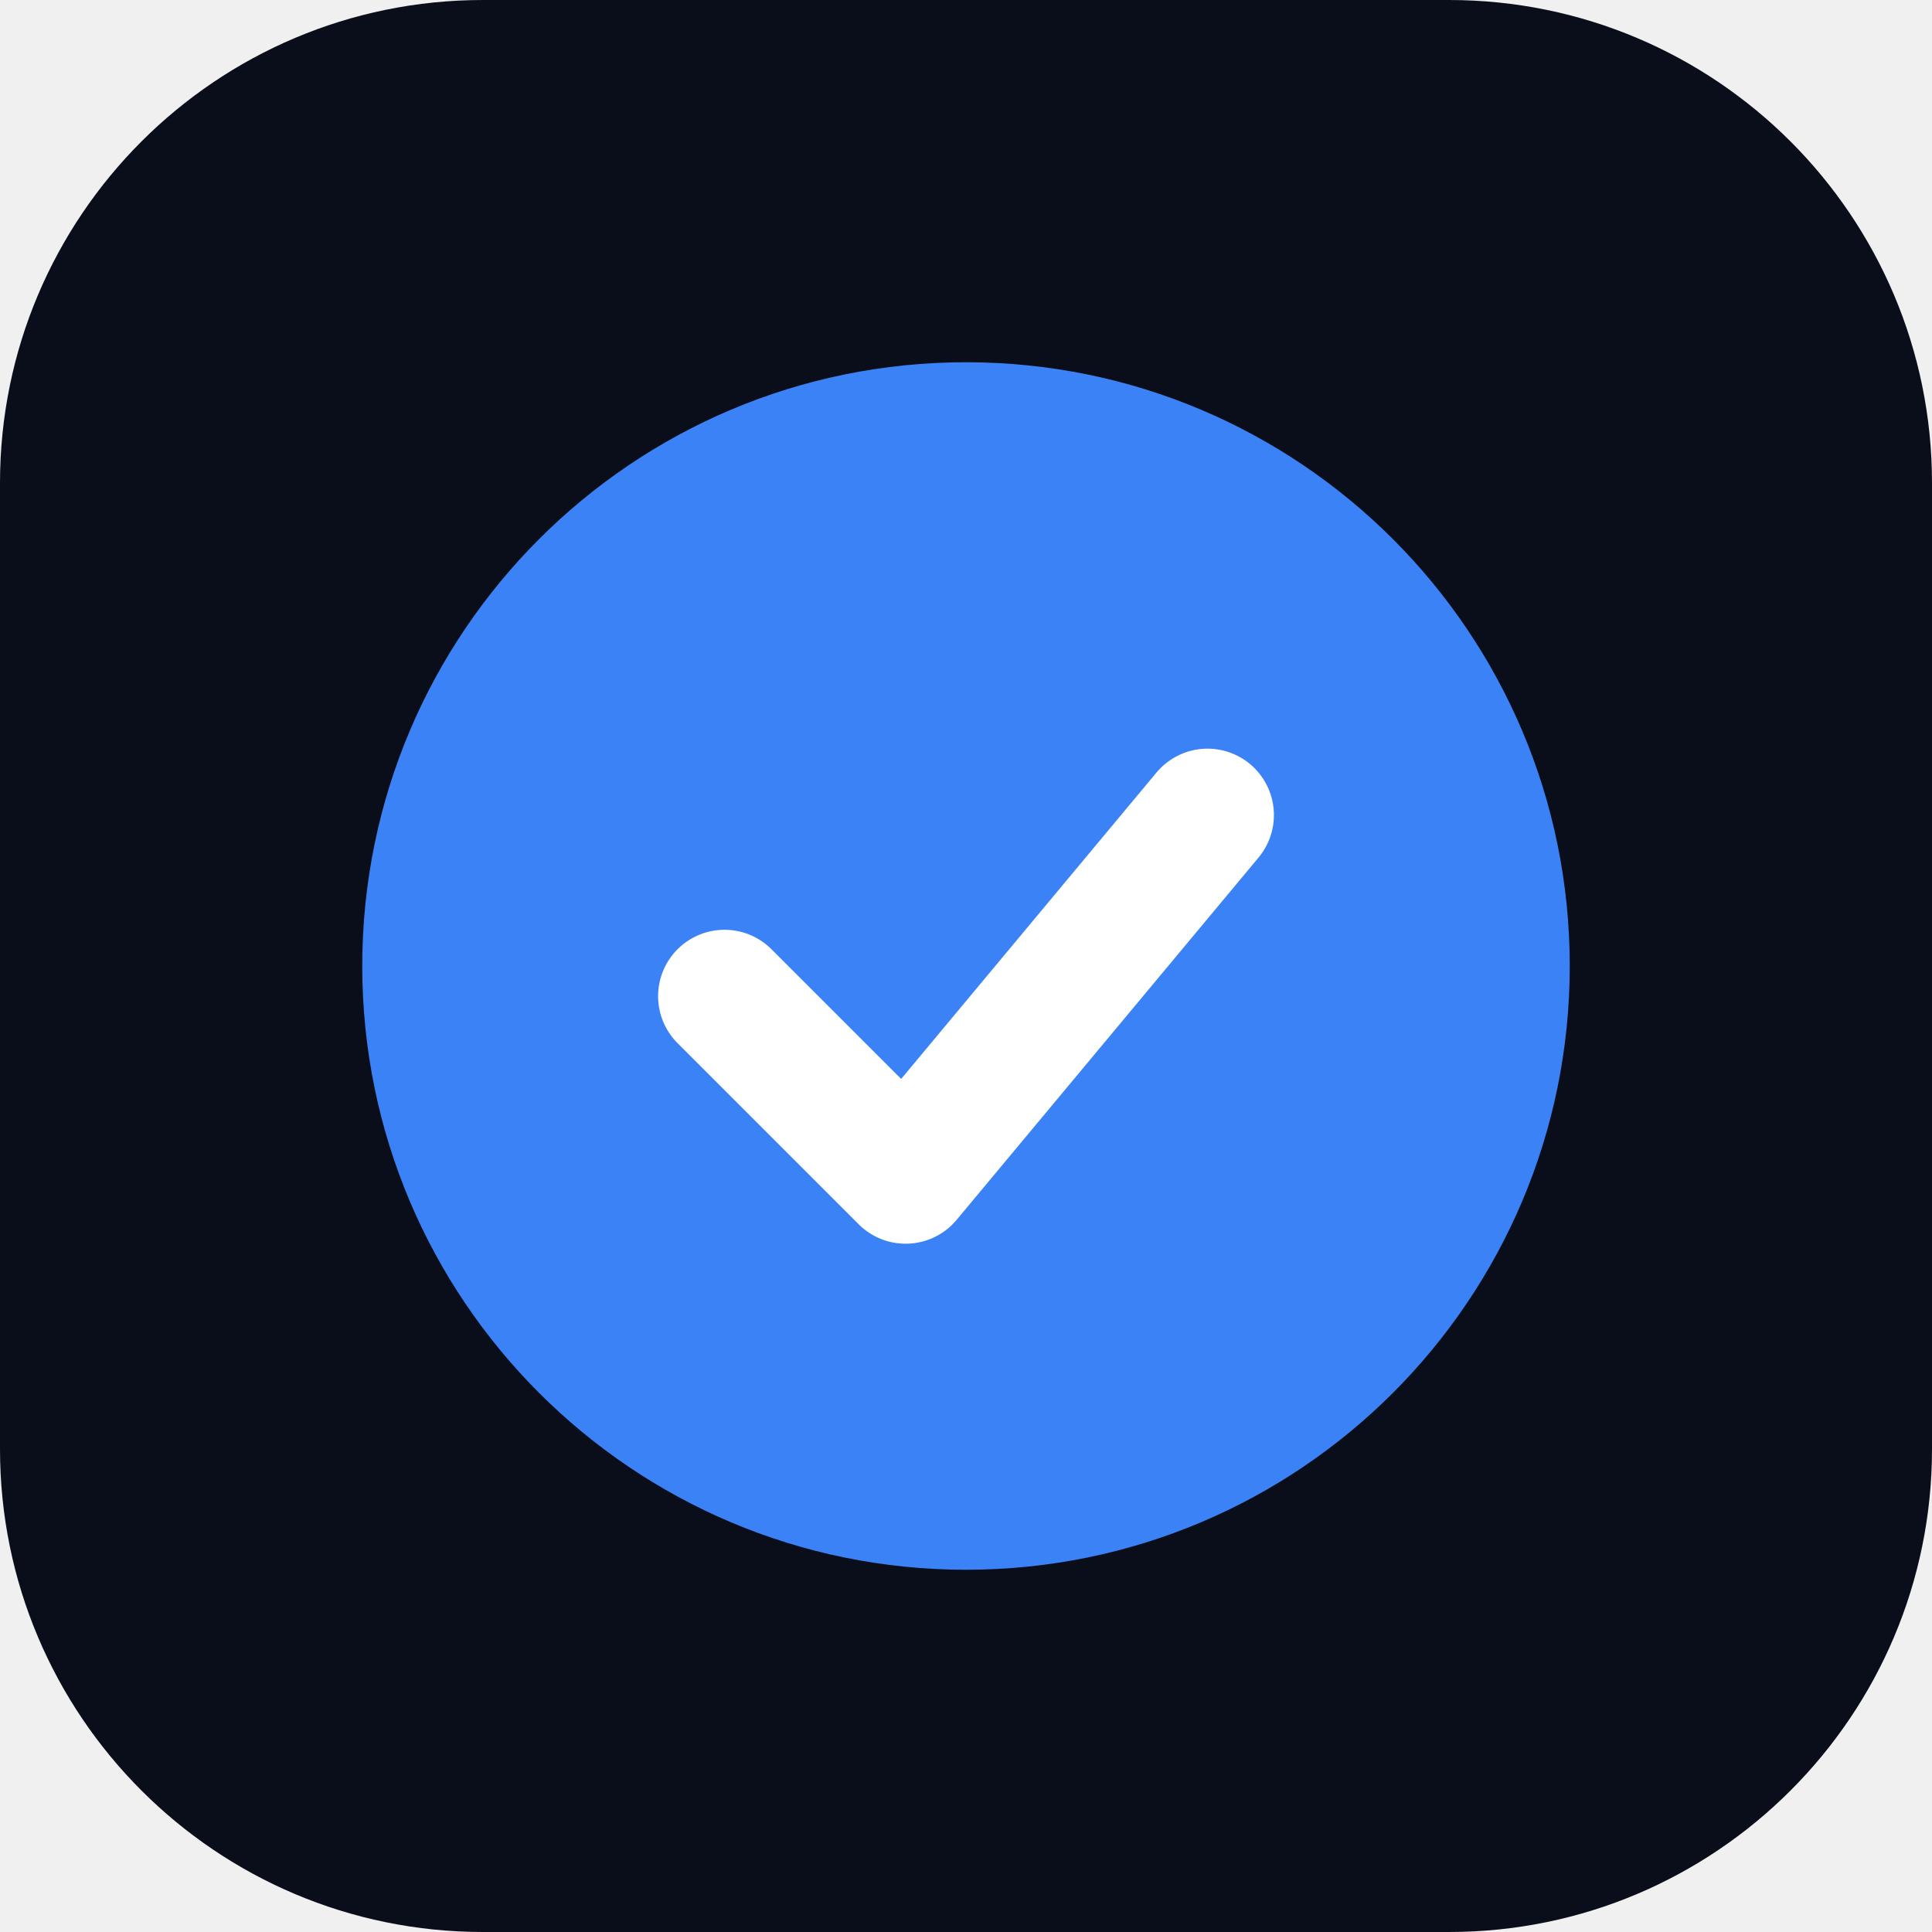
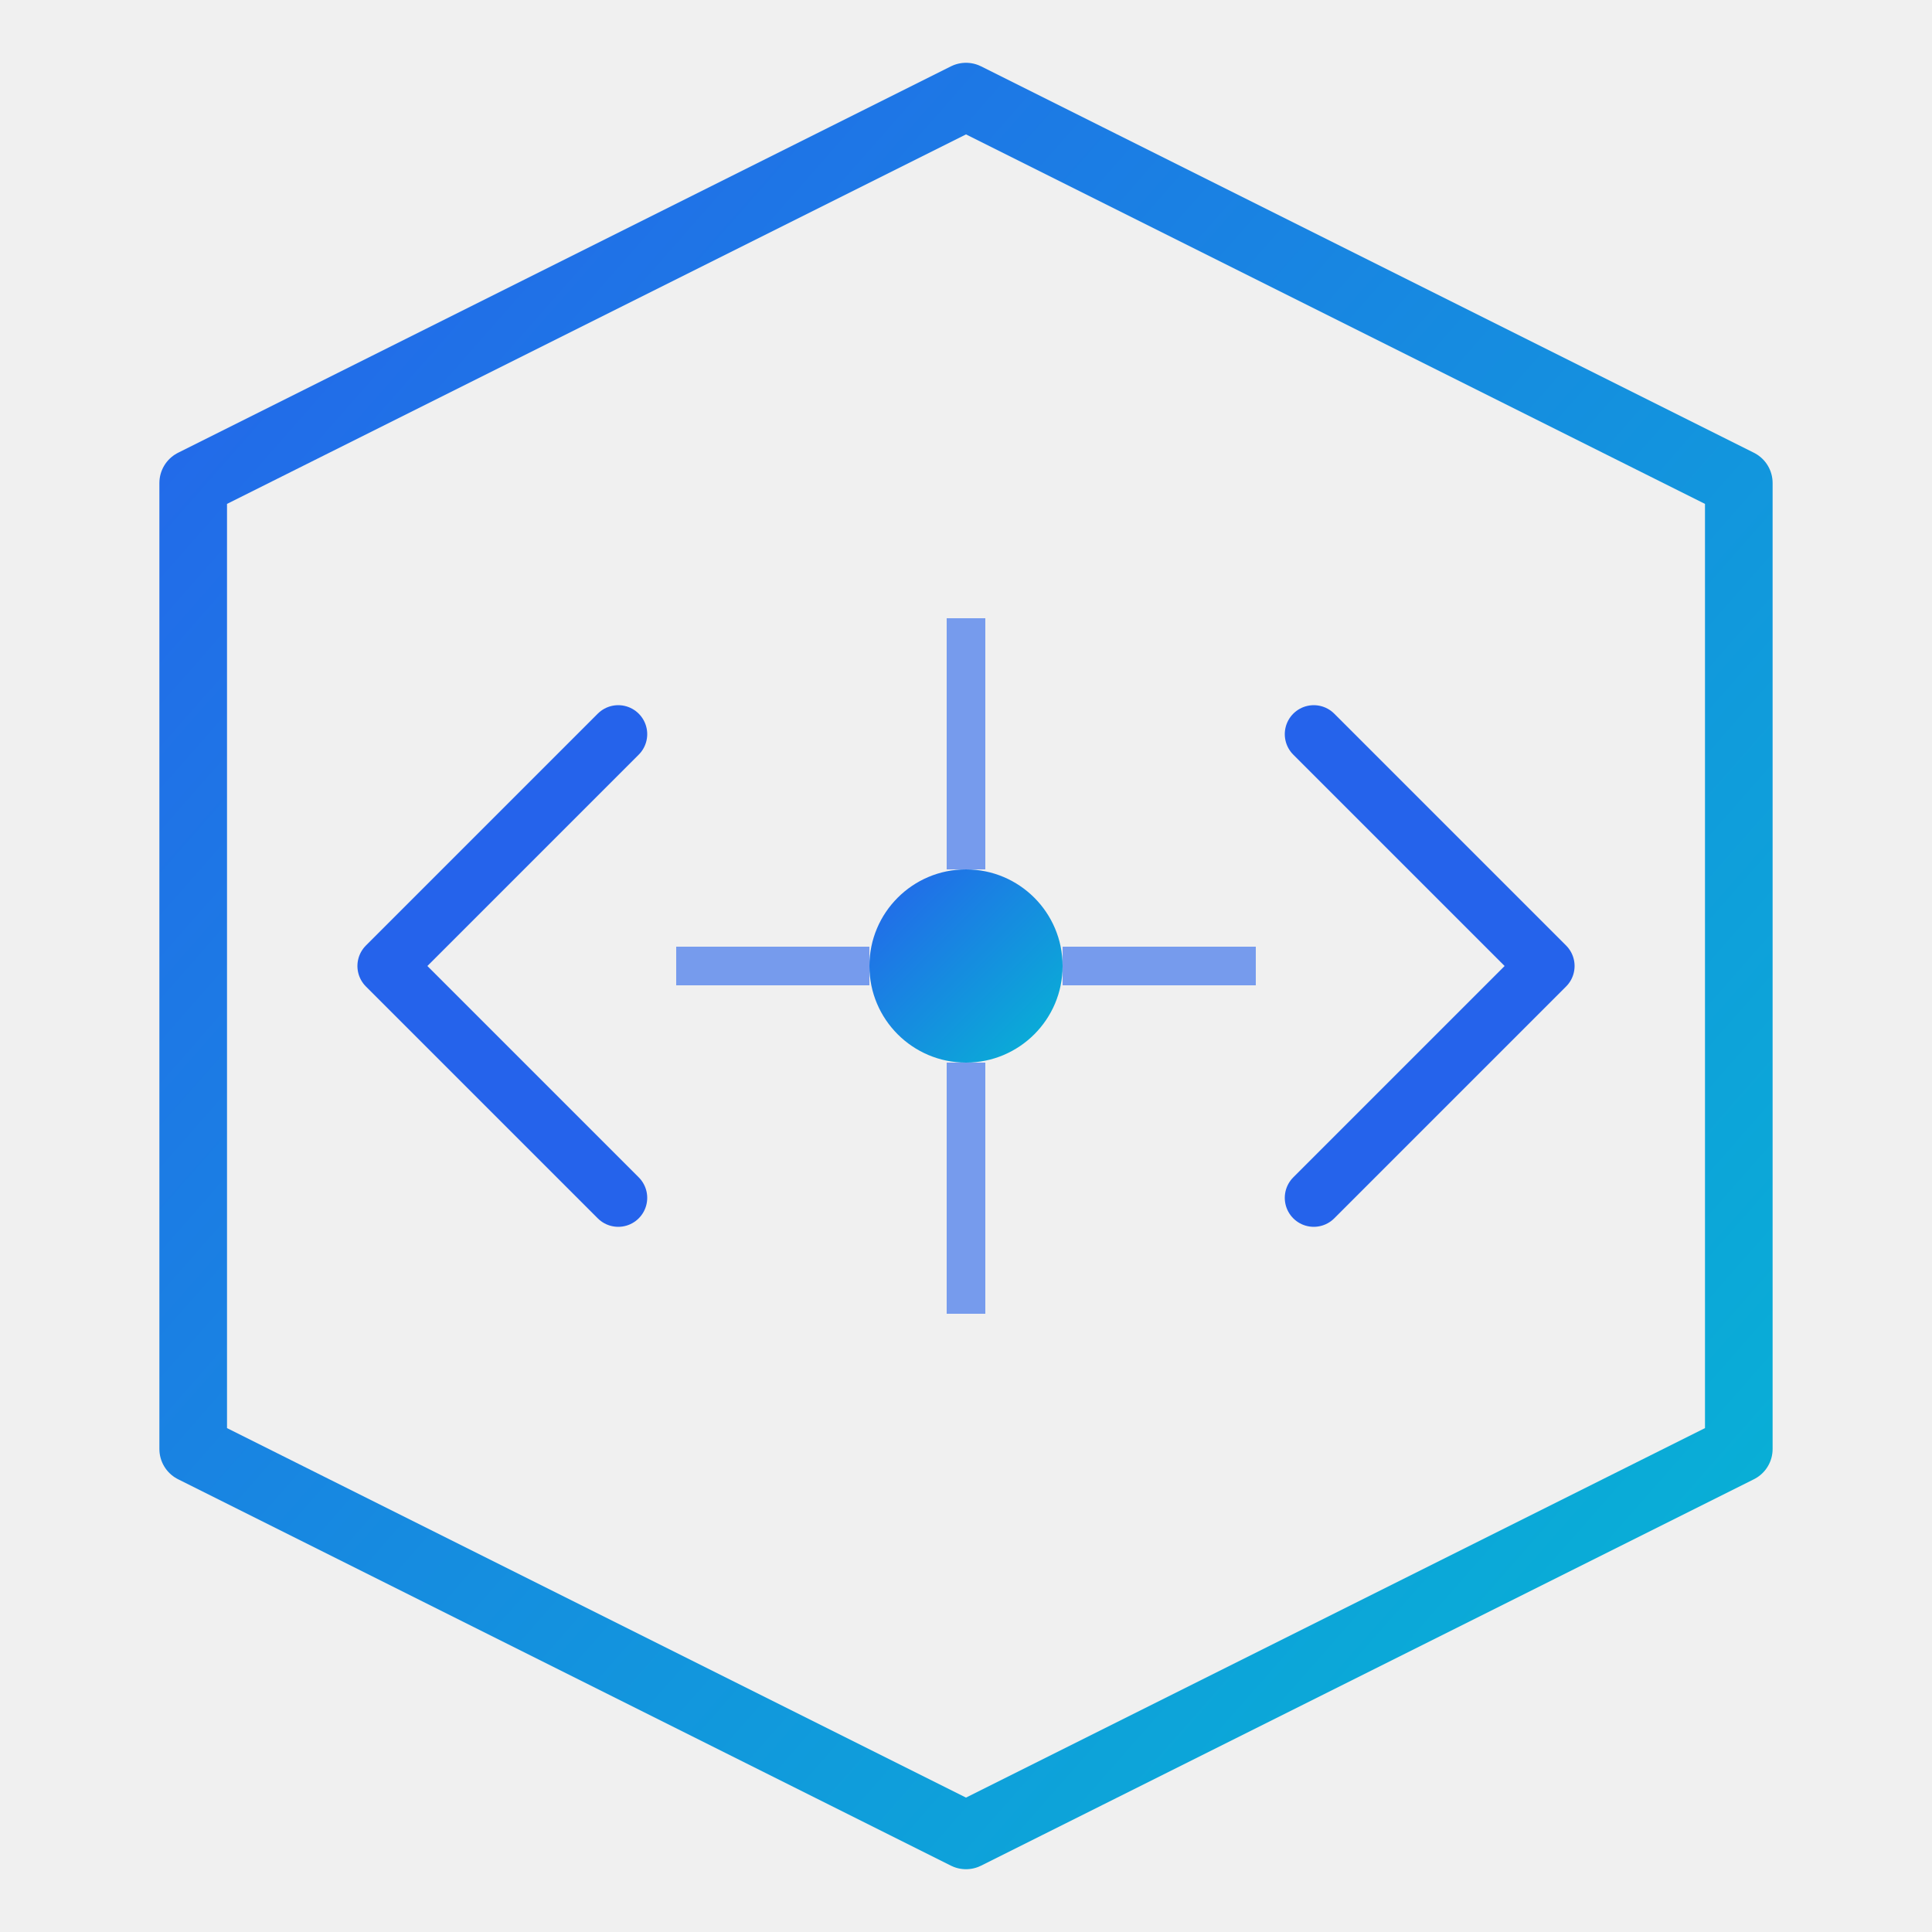
- <svg xmlns="http://www.w3.org/2000/svg" viewBox="0 0 32 32" fill="none">
-   <rect width="32" height="32" rx="8" fill="#0a0e1a" />
-   <circle cx="16" cy="16" r="10" fill="url(#g)" />
-   <path d="M12 16.5l3 3 5-6" stroke="#fff" stroke-width="2.2" stroke-linecap="round" stroke-linejoin="round" fill="none" />
+ <svg xmlns="http://www.w3.org/2000/svg" viewBox="0 0 100 100" width="100" height="100">
  <defs>
-     <linearGradient id="g" x1="6" y1="6" x2="26" y2="26">
-       <stop stop-color="#3b82f6" />
-       <stop offset="1" stop-color="#8b5cf6" />
+     <linearGradient id="icon_grad" x1="0%" y1="0%" x2="100%" y2="100%">
+       <stop offset="0%" style="stop-color:#2563EB;stop-opacity:1" />
+       <stop offset="100%" style="stop-color:#06B6D4;stop-opacity:1" />
    </linearGradient>
  </defs>
+   <polygon points="50,5 90,25 90,75 50,95 10,75 10,25" fill="none" stroke="url(#icon_grad)" stroke-width="3.5" stroke-linejoin="round" />
+   <polyline points="32,38 20,50 32,62" fill="none" stroke="#2563EB" stroke-width="3" stroke-linecap="round" stroke-linejoin="round" />
+   <polyline points="68,38 80,50 68,62" fill="none" stroke="#2563EB" stroke-width="3" stroke-linecap="round" stroke-linejoin="round" />
+   <circle cx="50" cy="50" r="5" fill="url(#icon_grad)" />
+   <line x1="45" y1="50" x2="35" y2="50" stroke="#2563EB" stroke-width="2" opacity="0.6" />
+   <line x1="55" y1="50" x2="65" y2="50" stroke="#2563EB" stroke-width="2" opacity="0.6" />
+   <line x1="50" y1="45" x2="50" y2="32" stroke="#2563EB" stroke-width="2" opacity="0.6" />
+   <line x1="50" y1="55" x2="50" y2="68" stroke="#2563EB" stroke-width="2" opacity="0.6" />
</svg>
